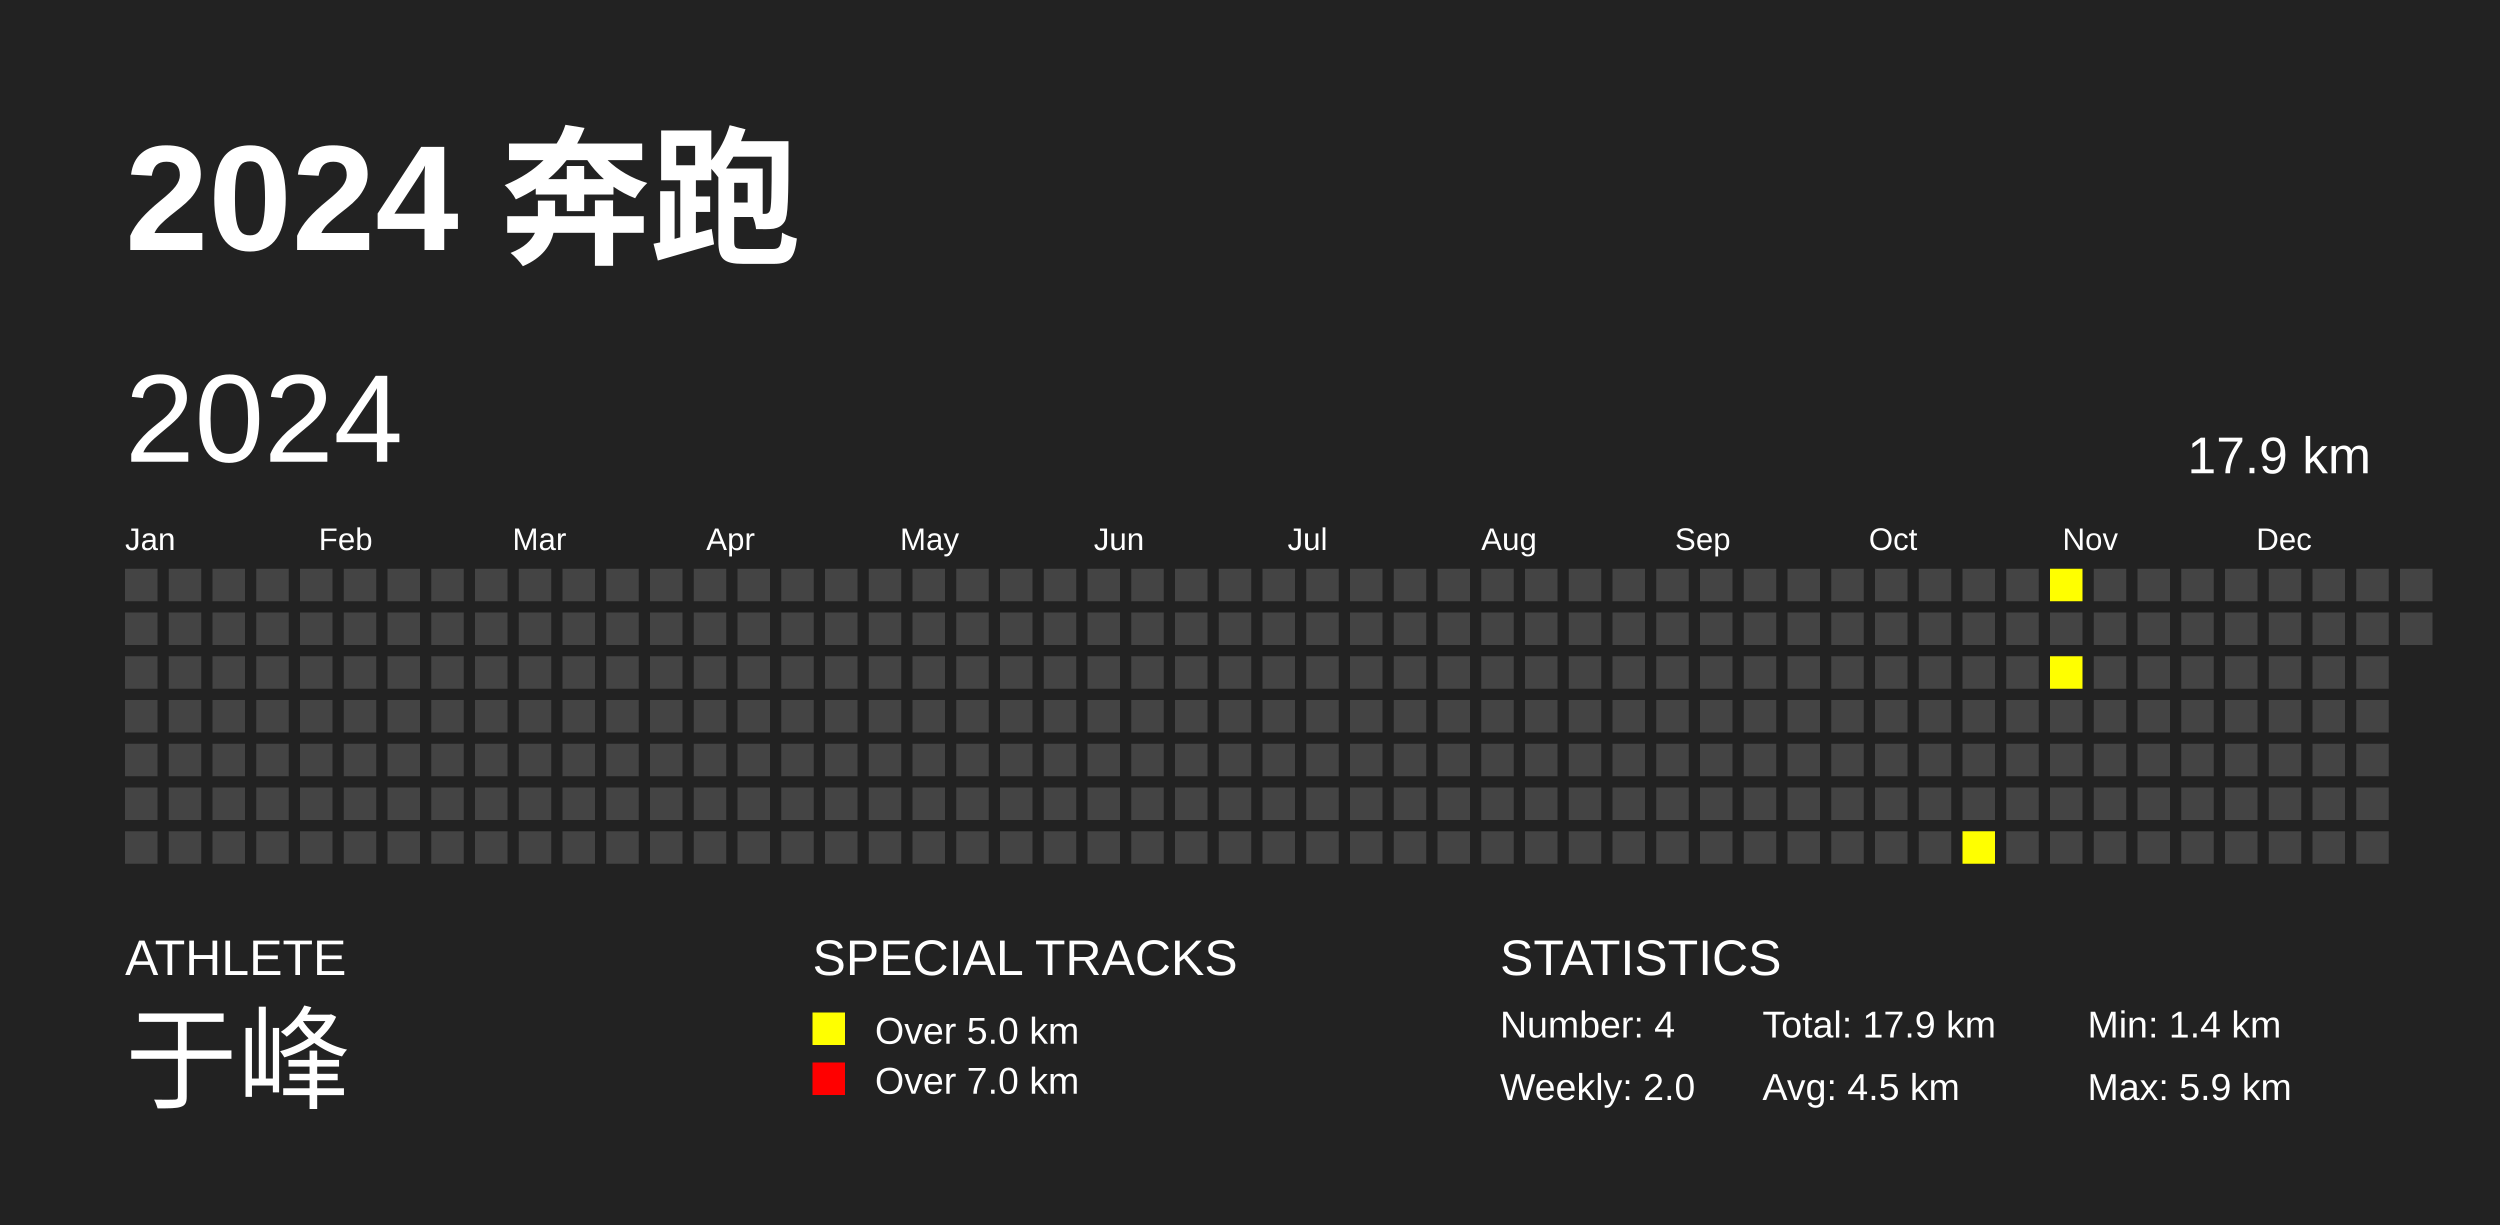
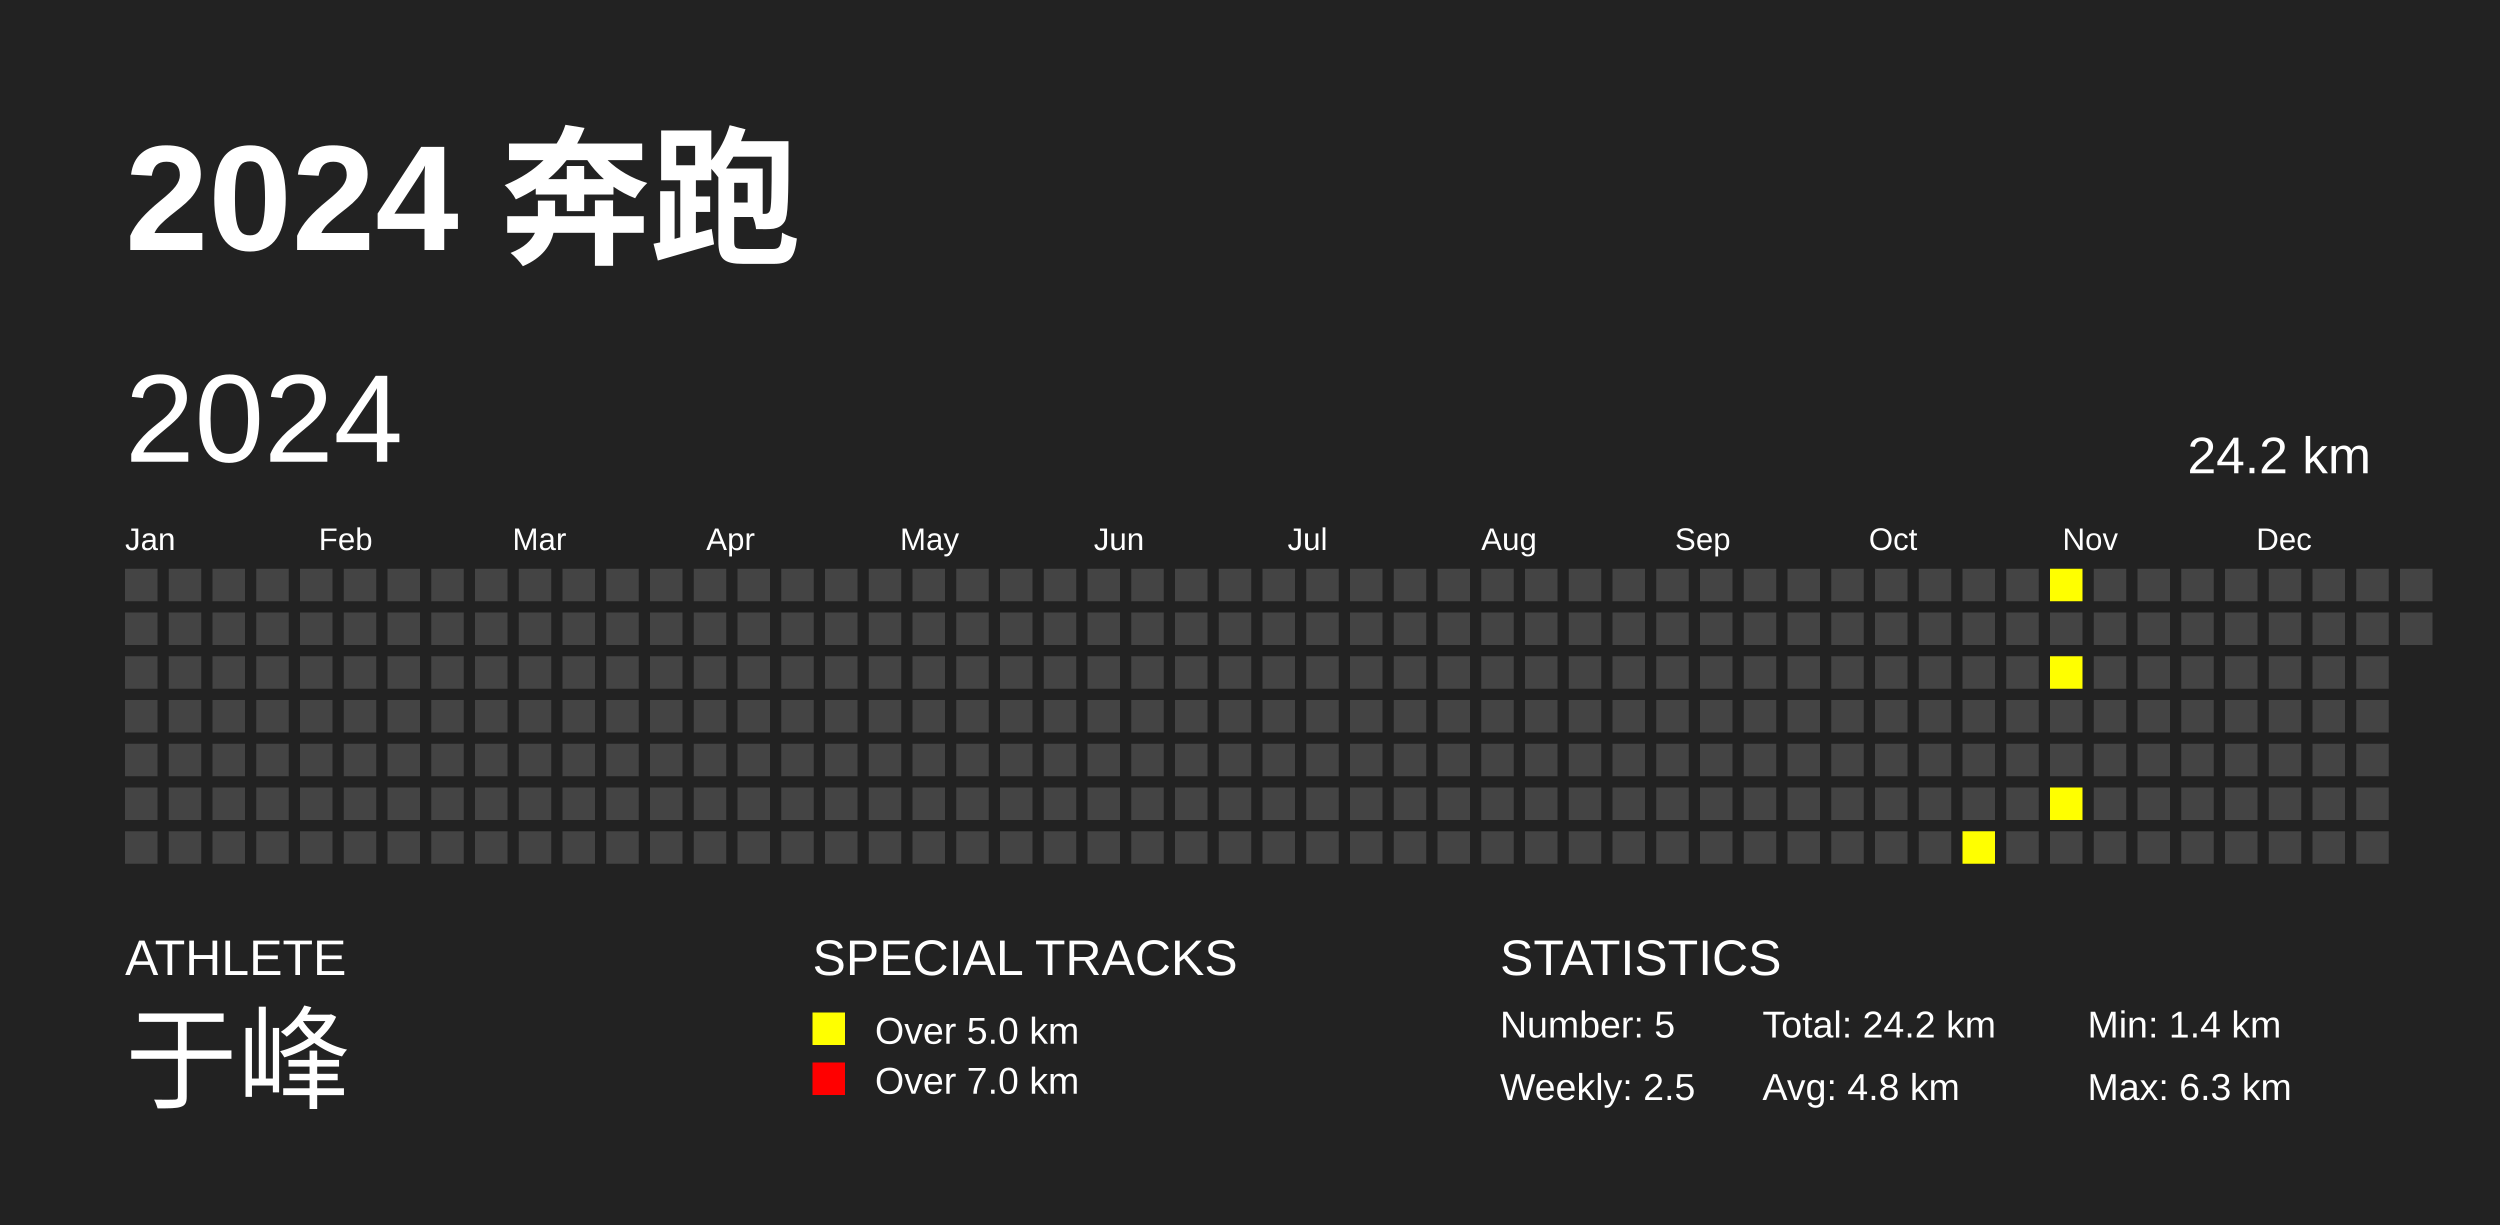
<svg xmlns="http://www.w3.org/2000/svg" baseProfile="full" height="98mm" version="1.1" viewBox="0,0,200,98" width="200mm">
  <defs />
  <rect fill="#222222" height="98" width="200" x="0" y="0" />
  <text fill="#FFFFFF" style="font-size:12px; font-family:Arial; font-weight:bold;" x="10" y="20">2024 奔跑</text>
  <text fill="#FFFFFF" style="font-size:4px; font-family:Arial" x="10" y="78">ATHLETE</text>
  <text fill="#FFFFFF" style="font-size:9px; font-family:Arial" x="10" y="88">于峰</text>
  <text fill="#FFFFFF" style="font-size:4px; font-family:Arial" x="65" y="78">SPECIAL TRACKS</text>
  <rect fill="yellow" height="2.6" width="2.6" x="65" y="81" />
  <text fill="#FFFFFF" style="font-size:3px; font-family:Arial" x="70" y="83.5">Over 5.0 km</text>
  <rect fill="red" height="2.6" width="2.6" x="65" y="85" />
  <text fill="#FFFFFF" style="font-size:3px; font-family:Arial" x="70" y="87.5">Over 7.0 km</text>
  <text fill="#FFFFFF" style="font-size:4px; font-family:Arial" x="120" y="78">STATISTICS</text>
-   <text fill="#FFFFFF" style="font-size:3px; font-family:Arial" x="120" y="83">Number: 4</text>
-   <text fill="#FFFFFF" style="font-size:3px; font-family:Arial" x="120" y="88">Weekly: 2.0</text>
-   <text fill="#FFFFFF" style="font-size:3px; font-family:Arial" x="141" y="83">Total: 17.9 km</text>
-   <text fill="#FFFFFF" style="font-size:3px; font-family:Arial" x="141" y="88">Avg: 4.5 km</text>
+   <text fill="#FFFFFF" style="font-size:3px; font-family:Arial" x="120" y="83">Number: 5</text>
+   <text fill="#FFFFFF" style="font-size:3px; font-family:Arial" x="120" y="88">Weekly: 2.5</text>
+   <text fill="#FFFFFF" style="font-size:3px; font-family:Arial" x="141" y="83">Total: 24.2 km</text>
+   <text fill="#FFFFFF" style="font-size:3px; font-family:Arial" x="141" y="88">Avg: 4.8 km</text>
  <text fill="#FFFFFF" style="font-size:3px; font-family:Arial" x="167" y="83">Min: 1.4 km</text>
-   <text fill="#FFFFFF" style="font-size:3px; font-family:Arial" x="167" y="88">Max: 5.9 km</text>
+   <text fill="#FFFFFF" style="font-size:3px; font-family:Arial" x="167" y="88">Max: 6.3 km</text>
  <text dominant-baseline="hanging" fill="#FFFFFF" style="font-size:10.0px; font-family:Arial;" x="10" y="30">2024</text>
-   <text dominant-baseline="hanging" fill="#FFFFFF" style="font-size:4.125px; font-family:Arial;" x="175" y="35">17.9 km</text>
+   <text dominant-baseline="hanging" fill="#FFFFFF" style="font-size:4.125px; font-family:Arial;" x="175" y="35">24.2 km</text>
  <text fill="#FFFFFF" style="font-size:2.5px; font-family:Arial" x="10.0" y="44">Jan</text>
  <text fill="#FFFFFF" style="font-size:2.5px; font-family:Arial" x="25.5" y="44">Feb</text>
  <text fill="#FFFFFF" style="font-size:2.5px; font-family:Arial" x="41.0" y="44">Mar</text>
  <text fill="#FFFFFF" style="font-size:2.5px; font-family:Arial" x="56.5" y="44">Apr</text>
  <text fill="#FFFFFF" style="font-size:2.5px; font-family:Arial" x="72.0" y="44">May</text>
  <text fill="#FFFFFF" style="font-size:2.5px; font-family:Arial" x="87.5" y="44">Jun</text>
  <text fill="#FFFFFF" style="font-size:2.5px; font-family:Arial" x="103.0" y="44">Jul</text>
  <text fill="#FFFFFF" style="font-size:2.5px; font-family:Arial" x="118.5" y="44">Aug</text>
  <text fill="#FFFFFF" style="font-size:2.5px; font-family:Arial" x="134.0" y="44">Sep</text>
  <text fill="#FFFFFF" style="font-size:2.5px; font-family:Arial" x="149.5" y="44">Oct</text>
  <text fill="#FFFFFF" style="font-size:2.5px; font-family:Arial" x="165.0" y="44">Nov</text>
  <text fill="#FFFFFF" style="font-size:2.5px; font-family:Arial" x="180.5" y="44">Dec</text>
  <rect fill="#444444" height="2.6" width="2.6" x="10.0" y="45.5" />
  <rect fill="#444444" height="2.6" width="2.6" x="10.0" y="49.0" />
  <rect fill="#444444" height="2.6" width="2.6" x="10.0" y="52.5" />
  <rect fill="#444444" height="2.6" width="2.6" x="10.0" y="56.0" />
  <rect fill="#444444" height="2.6" width="2.6" x="10.0" y="59.5" />
  <rect fill="#444444" height="2.6" width="2.6" x="10.0" y="63.0" />
  <rect fill="#444444" height="2.6" width="2.6" x="10.0" y="66.5" />
  <rect fill="#444444" height="2.6" width="2.6" x="13.5" y="45.5" />
  <rect fill="#444444" height="2.6" width="2.6" x="13.5" y="49.0" />
  <rect fill="#444444" height="2.6" width="2.6" x="13.5" y="52.5" />
  <rect fill="#444444" height="2.6" width="2.6" x="13.5" y="56.0" />
  <rect fill="#444444" height="2.6" width="2.6" x="13.5" y="59.5" />
  <rect fill="#444444" height="2.6" width="2.6" x="13.5" y="63.0" />
  <rect fill="#444444" height="2.6" width="2.6" x="13.5" y="66.5" />
  <rect fill="#444444" height="2.6" width="2.6" x="17.0" y="45.5" />
  <rect fill="#444444" height="2.6" width="2.6" x="17.0" y="49.0" />
  <rect fill="#444444" height="2.6" width="2.6" x="17.0" y="52.5" />
  <rect fill="#444444" height="2.6" width="2.6" x="17.0" y="56.0" />
  <rect fill="#444444" height="2.6" width="2.6" x="17.0" y="59.5" />
  <rect fill="#444444" height="2.6" width="2.6" x="17.0" y="63.0" />
  <rect fill="#444444" height="2.6" width="2.6" x="17.0" y="66.5" />
  <rect fill="#444444" height="2.6" width="2.6" x="20.5" y="45.5" />
  <rect fill="#444444" height="2.6" width="2.6" x="20.5" y="49.0" />
  <rect fill="#444444" height="2.6" width="2.6" x="20.5" y="52.5" />
  <rect fill="#444444" height="2.6" width="2.6" x="20.5" y="56.0" />
  <rect fill="#444444" height="2.6" width="2.6" x="20.5" y="59.5" />
  <rect fill="#444444" height="2.6" width="2.6" x="20.5" y="63.0" />
  <rect fill="#444444" height="2.6" width="2.6" x="20.5" y="66.5" />
  <rect fill="#444444" height="2.6" width="2.6" x="24.0" y="45.5" />
  <rect fill="#444444" height="2.6" width="2.6" x="24.0" y="49.0" />
  <rect fill="#444444" height="2.6" width="2.6" x="24.0" y="52.5" />
  <rect fill="#444444" height="2.6" width="2.6" x="24.0" y="56.0" />
  <rect fill="#444444" height="2.6" width="2.6" x="24.0" y="59.5" />
  <rect fill="#444444" height="2.6" width="2.6" x="24.0" y="63.0" />
  <rect fill="#444444" height="2.6" width="2.6" x="24.0" y="66.5" />
  <rect fill="#444444" height="2.6" width="2.6" x="27.5" y="45.5" />
  <rect fill="#444444" height="2.6" width="2.6" x="27.5" y="49.0" />
  <rect fill="#444444" height="2.6" width="2.6" x="27.5" y="52.5" />
  <rect fill="#444444" height="2.6" width="2.6" x="27.5" y="56.0" />
  <rect fill="#444444" height="2.6" width="2.6" x="27.5" y="59.5" />
  <rect fill="#444444" height="2.6" width="2.6" x="27.5" y="63.0" />
  <rect fill="#444444" height="2.6" width="2.6" x="27.5" y="66.5" />
  <rect fill="#444444" height="2.6" width="2.6" x="31.0" y="45.5" />
  <rect fill="#444444" height="2.6" width="2.6" x="31.0" y="49.0" />
  <rect fill="#444444" height="2.6" width="2.6" x="31.0" y="52.5" />
  <rect fill="#444444" height="2.6" width="2.6" x="31.0" y="56.0" />
  <rect fill="#444444" height="2.6" width="2.6" x="31.0" y="59.5" />
  <rect fill="#444444" height="2.6" width="2.6" x="31.0" y="63.0" />
  <rect fill="#444444" height="2.6" width="2.6" x="31.0" y="66.5" />
  <rect fill="#444444" height="2.6" width="2.6" x="34.5" y="45.5" />
  <rect fill="#444444" height="2.6" width="2.6" x="34.5" y="49.0" />
  <rect fill="#444444" height="2.6" width="2.6" x="34.5" y="52.5" />
  <rect fill="#444444" height="2.6" width="2.6" x="34.5" y="56.0" />
  <rect fill="#444444" height="2.6" width="2.6" x="34.5" y="59.5" />
  <rect fill="#444444" height="2.6" width="2.6" x="34.5" y="63.0" />
  <rect fill="#444444" height="2.6" width="2.6" x="34.5" y="66.5" />
  <rect fill="#444444" height="2.6" width="2.6" x="38.0" y="45.5" />
  <rect fill="#444444" height="2.6" width="2.6" x="38.0" y="49.0" />
  <rect fill="#444444" height="2.6" width="2.6" x="38.0" y="52.5" />
  <rect fill="#444444" height="2.6" width="2.6" x="38.0" y="56.0" />
  <rect fill="#444444" height="2.6" width="2.6" x="38.0" y="59.5" />
  <rect fill="#444444" height="2.6" width="2.6" x="38.0" y="63.0" />
  <rect fill="#444444" height="2.6" width="2.6" x="38.0" y="66.5" />
  <rect fill="#444444" height="2.6" width="2.6" x="41.5" y="45.5" />
  <rect fill="#444444" height="2.6" width="2.6" x="41.5" y="49.0" />
  <rect fill="#444444" height="2.6" width="2.6" x="41.5" y="52.5" />
  <rect fill="#444444" height="2.6" width="2.6" x="41.5" y="56.0" />
  <rect fill="#444444" height="2.6" width="2.6" x="41.5" y="59.5" />
  <rect fill="#444444" height="2.6" width="2.6" x="41.5" y="63.0" />
  <rect fill="#444444" height="2.6" width="2.6" x="41.5" y="66.5" />
  <rect fill="#444444" height="2.6" width="2.6" x="45.0" y="45.5" />
  <rect fill="#444444" height="2.6" width="2.6" x="45.0" y="49.0" />
  <rect fill="#444444" height="2.6" width="2.6" x="45.0" y="52.5" />
  <rect fill="#444444" height="2.6" width="2.6" x="45.0" y="56.0" />
  <rect fill="#444444" height="2.6" width="2.6" x="45.0" y="59.5" />
  <rect fill="#444444" height="2.6" width="2.6" x="45.0" y="63.0" />
  <rect fill="#444444" height="2.6" width="2.6" x="45.0" y="66.5" />
  <rect fill="#444444" height="2.6" width="2.6" x="48.5" y="45.5" />
  <rect fill="#444444" height="2.6" width="2.6" x="48.5" y="49.0" />
  <rect fill="#444444" height="2.6" width="2.6" x="48.5" y="52.5" />
  <rect fill="#444444" height="2.6" width="2.6" x="48.5" y="56.0" />
  <rect fill="#444444" height="2.6" width="2.6" x="48.5" y="59.5" />
  <rect fill="#444444" height="2.6" width="2.6" x="48.5" y="63.0" />
  <rect fill="#444444" height="2.6" width="2.6" x="48.5" y="66.5" />
  <rect fill="#444444" height="2.6" width="2.6" x="52.0" y="45.5" />
  <rect fill="#444444" height="2.6" width="2.6" x="52.0" y="49.0" />
  <rect fill="#444444" height="2.6" width="2.6" x="52.0" y="52.5" />
  <rect fill="#444444" height="2.6" width="2.6" x="52.0" y="56.0" />
  <rect fill="#444444" height="2.6" width="2.6" x="52.0" y="59.5" />
  <rect fill="#444444" height="2.6" width="2.6" x="52.0" y="63.0" />
  <rect fill="#444444" height="2.6" width="2.6" x="52.0" y="66.5" />
  <rect fill="#444444" height="2.6" width="2.6" x="55.5" y="45.5" />
  <rect fill="#444444" height="2.6" width="2.6" x="55.5" y="49.0" />
  <rect fill="#444444" height="2.6" width="2.6" x="55.5" y="52.5" />
  <rect fill="#444444" height="2.6" width="2.6" x="55.5" y="56.0" />
  <rect fill="#444444" height="2.6" width="2.6" x="55.5" y="59.5" />
  <rect fill="#444444" height="2.6" width="2.6" x="55.5" y="63.0" />
  <rect fill="#444444" height="2.6" width="2.6" x="55.5" y="66.5" />
  <rect fill="#444444" height="2.6" width="2.6" x="59.0" y="45.5" />
  <rect fill="#444444" height="2.6" width="2.6" x="59.0" y="49.0" />
  <rect fill="#444444" height="2.6" width="2.6" x="59.0" y="52.5" />
  <rect fill="#444444" height="2.6" width="2.6" x="59.0" y="56.0" />
  <rect fill="#444444" height="2.6" width="2.6" x="59.0" y="59.5" />
  <rect fill="#444444" height="2.6" width="2.6" x="59.0" y="63.0" />
  <rect fill="#444444" height="2.6" width="2.6" x="59.0" y="66.5" />
  <rect fill="#444444" height="2.6" width="2.6" x="62.5" y="45.5" />
  <rect fill="#444444" height="2.6" width="2.6" x="62.5" y="49.0" />
  <rect fill="#444444" height="2.6" width="2.6" x="62.5" y="52.5" />
  <rect fill="#444444" height="2.6" width="2.6" x="62.5" y="56.0" />
  <rect fill="#444444" height="2.6" width="2.6" x="62.5" y="59.5" />
  <rect fill="#444444" height="2.6" width="2.6" x="62.5" y="63.0" />
  <rect fill="#444444" height="2.6" width="2.6" x="62.5" y="66.5" />
  <rect fill="#444444" height="2.6" width="2.6" x="66.0" y="45.5" />
  <rect fill="#444444" height="2.6" width="2.6" x="66.0" y="49.0" />
  <rect fill="#444444" height="2.6" width="2.6" x="66.0" y="52.5" />
  <rect fill="#444444" height="2.6" width="2.6" x="66.0" y="56.0" />
  <rect fill="#444444" height="2.6" width="2.6" x="66.0" y="59.5" />
  <rect fill="#444444" height="2.6" width="2.6" x="66.0" y="63.0" />
  <rect fill="#444444" height="2.6" width="2.6" x="66.0" y="66.5" />
  <rect fill="#444444" height="2.6" width="2.6" x="69.5" y="45.5" />
  <rect fill="#444444" height="2.6" width="2.6" x="69.5" y="49.0" />
  <rect fill="#444444" height="2.6" width="2.6" x="69.5" y="52.5" />
  <rect fill="#444444" height="2.6" width="2.6" x="69.5" y="56.0" />
  <rect fill="#444444" height="2.6" width="2.6" x="69.5" y="59.5" />
  <rect fill="#444444" height="2.6" width="2.6" x="69.5" y="63.0" />
  <rect fill="#444444" height="2.6" width="2.6" x="69.5" y="66.5" />
  <rect fill="#444444" height="2.6" width="2.6" x="73.0" y="45.5" />
  <rect fill="#444444" height="2.6" width="2.6" x="73.0" y="49.0" />
  <rect fill="#444444" height="2.6" width="2.6" x="73.0" y="52.5" />
  <rect fill="#444444" height="2.6" width="2.6" x="73.0" y="56.0" />
  <rect fill="#444444" height="2.6" width="2.6" x="73.0" y="59.5" />
  <rect fill="#444444" height="2.6" width="2.6" x="73.0" y="63.0" />
  <rect fill="#444444" height="2.6" width="2.6" x="73.0" y="66.5" />
  <rect fill="#444444" height="2.6" width="2.6" x="76.5" y="45.5" />
  <rect fill="#444444" height="2.6" width="2.6" x="76.5" y="49.0" />
  <rect fill="#444444" height="2.6" width="2.6" x="76.5" y="52.5" />
  <rect fill="#444444" height="2.6" width="2.6" x="76.5" y="56.0" />
  <rect fill="#444444" height="2.6" width="2.6" x="76.5" y="59.5" />
  <rect fill="#444444" height="2.6" width="2.6" x="76.5" y="63.0" />
  <rect fill="#444444" height="2.6" width="2.6" x="76.5" y="66.5" />
  <rect fill="#444444" height="2.6" width="2.6" x="80.0" y="45.5" />
  <rect fill="#444444" height="2.6" width="2.6" x="80.0" y="49.0" />
  <rect fill="#444444" height="2.6" width="2.6" x="80.0" y="52.5" />
  <rect fill="#444444" height="2.6" width="2.6" x="80.0" y="56.0" />
  <rect fill="#444444" height="2.6" width="2.6" x="80.0" y="59.5" />
  <rect fill="#444444" height="2.6" width="2.6" x="80.0" y="63.0" />
  <rect fill="#444444" height="2.6" width="2.6" x="80.0" y="66.5" />
  <rect fill="#444444" height="2.6" width="2.6" x="83.5" y="45.5" />
  <rect fill="#444444" height="2.6" width="2.6" x="83.5" y="49.0" />
  <rect fill="#444444" height="2.6" width="2.6" x="83.5" y="52.5" />
  <rect fill="#444444" height="2.6" width="2.6" x="83.5" y="56.0" />
  <rect fill="#444444" height="2.6" width="2.6" x="83.5" y="59.5" />
  <rect fill="#444444" height="2.6" width="2.6" x="83.5" y="63.0" />
  <rect fill="#444444" height="2.6" width="2.6" x="83.5" y="66.5" />
  <rect fill="#444444" height="2.6" width="2.6" x="87.0" y="45.5" />
  <rect fill="#444444" height="2.6" width="2.6" x="87.0" y="49.0" />
  <rect fill="#444444" height="2.6" width="2.6" x="87.0" y="52.5" />
  <rect fill="#444444" height="2.6" width="2.6" x="87.0" y="56.0" />
  <rect fill="#444444" height="2.6" width="2.6" x="87.0" y="59.5" />
  <rect fill="#444444" height="2.6" width="2.6" x="87.0" y="63.0" />
  <rect fill="#444444" height="2.6" width="2.6" x="87.0" y="66.5" />
  <rect fill="#444444" height="2.6" width="2.6" x="90.5" y="45.5" />
  <rect fill="#444444" height="2.6" width="2.6" x="90.5" y="49.0" />
  <rect fill="#444444" height="2.6" width="2.6" x="90.5" y="52.5" />
  <rect fill="#444444" height="2.6" width="2.6" x="90.5" y="56.0" />
  <rect fill="#444444" height="2.6" width="2.6" x="90.5" y="59.5" />
  <rect fill="#444444" height="2.6" width="2.6" x="90.5" y="63.0" />
  <rect fill="#444444" height="2.6" width="2.6" x="90.5" y="66.5" />
  <rect fill="#444444" height="2.6" width="2.6" x="94.0" y="45.5" />
  <rect fill="#444444" height="2.6" width="2.6" x="94.0" y="49.0" />
  <rect fill="#444444" height="2.6" width="2.6" x="94.0" y="52.5" />
  <rect fill="#444444" height="2.6" width="2.6" x="94.0" y="56.0" />
  <rect fill="#444444" height="2.6" width="2.6" x="94.0" y="59.5" />
  <rect fill="#444444" height="2.6" width="2.6" x="94.0" y="63.0" />
  <rect fill="#444444" height="2.6" width="2.6" x="94.0" y="66.5" />
  <rect fill="#444444" height="2.6" width="2.6" x="97.5" y="45.5" />
  <rect fill="#444444" height="2.6" width="2.6" x="97.5" y="49.0" />
  <rect fill="#444444" height="2.6" width="2.6" x="97.5" y="52.5" />
  <rect fill="#444444" height="2.6" width="2.6" x="97.5" y="56.0" />
  <rect fill="#444444" height="2.6" width="2.6" x="97.5" y="59.5" />
  <rect fill="#444444" height="2.6" width="2.6" x="97.5" y="63.0" />
  <rect fill="#444444" height="2.6" width="2.6" x="97.5" y="66.5" />
  <rect fill="#444444" height="2.6" width="2.6" x="101.0" y="45.5" />
  <rect fill="#444444" height="2.6" width="2.6" x="101.0" y="49.0" />
  <rect fill="#444444" height="2.6" width="2.6" x="101.0" y="52.5" />
  <rect fill="#444444" height="2.6" width="2.6" x="101.0" y="56.0" />
  <rect fill="#444444" height="2.6" width="2.6" x="101.0" y="59.5" />
  <rect fill="#444444" height="2.6" width="2.6" x="101.0" y="63.0" />
  <rect fill="#444444" height="2.6" width="2.6" x="101.0" y="66.5" />
  <rect fill="#444444" height="2.6" width="2.6" x="104.5" y="45.5" />
  <rect fill="#444444" height="2.6" width="2.6" x="104.5" y="49.0" />
  <rect fill="#444444" height="2.6" width="2.6" x="104.5" y="52.5" />
  <rect fill="#444444" height="2.6" width="2.6" x="104.5" y="56.0" />
  <rect fill="#444444" height="2.6" width="2.6" x="104.5" y="59.5" />
  <rect fill="#444444" height="2.6" width="2.6" x="104.5" y="63.0" />
  <rect fill="#444444" height="2.6" width="2.6" x="104.5" y="66.5" />
  <rect fill="#444444" height="2.6" width="2.6" x="108.0" y="45.5" />
  <rect fill="#444444" height="2.6" width="2.6" x="108.0" y="49.0" />
  <rect fill="#444444" height="2.6" width="2.6" x="108.0" y="52.5" />
  <rect fill="#444444" height="2.6" width="2.6" x="108.0" y="56.0" />
  <rect fill="#444444" height="2.6" width="2.6" x="108.0" y="59.5" />
  <rect fill="#444444" height="2.6" width="2.6" x="108.0" y="63.0" />
  <rect fill="#444444" height="2.6" width="2.6" x="108.0" y="66.5" />
  <rect fill="#444444" height="2.6" width="2.6" x="111.5" y="45.5" />
  <rect fill="#444444" height="2.6" width="2.6" x="111.5" y="49.0" />
  <rect fill="#444444" height="2.6" width="2.6" x="111.5" y="52.5" />
  <rect fill="#444444" height="2.6" width="2.6" x="111.5" y="56.0" />
  <rect fill="#444444" height="2.6" width="2.6" x="111.5" y="59.5" />
  <rect fill="#444444" height="2.6" width="2.6" x="111.5" y="63.0" />
  <rect fill="#444444" height="2.6" width="2.6" x="111.5" y="66.5" />
  <rect fill="#444444" height="2.6" width="2.6" x="115.0" y="45.5" />
  <rect fill="#444444" height="2.6" width="2.6" x="115.0" y="49.0" />
  <rect fill="#444444" height="2.6" width="2.6" x="115.0" y="52.5" />
  <rect fill="#444444" height="2.6" width="2.6" x="115.0" y="56.0" />
  <rect fill="#444444" height="2.6" width="2.6" x="115.0" y="59.5" />
  <rect fill="#444444" height="2.6" width="2.6" x="115.0" y="63.0" />
  <rect fill="#444444" height="2.6" width="2.6" x="115.0" y="66.5" />
  <rect fill="#444444" height="2.6" width="2.6" x="118.5" y="45.5" />
  <rect fill="#444444" height="2.6" width="2.6" x="118.5" y="49.0" />
  <rect fill="#444444" height="2.6" width="2.6" x="118.5" y="52.5" />
  <rect fill="#444444" height="2.6" width="2.6" x="118.5" y="56.0" />
  <rect fill="#444444" height="2.6" width="2.6" x="118.5" y="59.5" />
  <rect fill="#444444" height="2.6" width="2.6" x="118.5" y="63.0" />
  <rect fill="#444444" height="2.6" width="2.6" x="118.5" y="66.5" />
  <rect fill="#444444" height="2.6" width="2.6" x="122.0" y="45.5" />
  <rect fill="#444444" height="2.6" width="2.6" x="122.0" y="49.0" />
  <rect fill="#444444" height="2.6" width="2.6" x="122.0" y="52.5" />
  <rect fill="#444444" height="2.6" width="2.6" x="122.0" y="56.0" />
  <rect fill="#444444" height="2.6" width="2.6" x="122.0" y="59.5" />
  <rect fill="#444444" height="2.6" width="2.6" x="122.0" y="63.0" />
  <rect fill="#444444" height="2.6" width="2.6" x="122.0" y="66.5" />
  <rect fill="#444444" height="2.6" width="2.6" x="125.5" y="45.5" />
  <rect fill="#444444" height="2.6" width="2.6" x="125.5" y="49.0" />
  <rect fill="#444444" height="2.6" width="2.6" x="125.5" y="52.5" />
  <rect fill="#444444" height="2.6" width="2.6" x="125.5" y="56.0" />
  <rect fill="#444444" height="2.6" width="2.6" x="125.5" y="59.5" />
  <rect fill="#444444" height="2.6" width="2.6" x="125.5" y="63.0" />
  <rect fill="#444444" height="2.6" width="2.6" x="125.5" y="66.5" />
  <rect fill="#444444" height="2.6" width="2.6" x="129.0" y="45.5" />
  <rect fill="#444444" height="2.6" width="2.6" x="129.0" y="49.0" />
  <rect fill="#444444" height="2.6" width="2.6" x="129.0" y="52.5" />
  <rect fill="#444444" height="2.6" width="2.6" x="129.0" y="56.0" />
  <rect fill="#444444" height="2.6" width="2.6" x="129.0" y="59.5" />
  <rect fill="#444444" height="2.6" width="2.6" x="129.0" y="63.0" />
  <rect fill="#444444" height="2.6" width="2.6" x="129.0" y="66.5" />
  <rect fill="#444444" height="2.6" width="2.6" x="132.5" y="45.5" />
  <rect fill="#444444" height="2.6" width="2.6" x="132.5" y="49.0" />
  <rect fill="#444444" height="2.6" width="2.6" x="132.5" y="52.5" />
  <rect fill="#444444" height="2.6" width="2.6" x="132.5" y="56.0" />
  <rect fill="#444444" height="2.6" width="2.6" x="132.5" y="59.5" />
  <rect fill="#444444" height="2.6" width="2.6" x="132.5" y="63.0" />
  <rect fill="#444444" height="2.6" width="2.6" x="132.5" y="66.5" />
  <rect fill="#444444" height="2.6" width="2.6" x="136.0" y="45.5" />
  <rect fill="#444444" height="2.6" width="2.6" x="136.0" y="49.0" />
  <rect fill="#444444" height="2.6" width="2.6" x="136.0" y="52.5" />
  <rect fill="#444444" height="2.6" width="2.6" x="136.0" y="56.0" />
  <rect fill="#444444" height="2.6" width="2.6" x="136.0" y="59.5" />
  <rect fill="#444444" height="2.6" width="2.6" x="136.0" y="63.0" />
  <rect fill="#444444" height="2.6" width="2.6" x="136.0" y="66.5" />
  <rect fill="#444444" height="2.6" width="2.6" x="139.5" y="45.5" />
  <rect fill="#444444" height="2.6" width="2.6" x="139.5" y="49.0" />
  <rect fill="#444444" height="2.6" width="2.6" x="139.5" y="52.5" />
  <rect fill="#444444" height="2.6" width="2.6" x="139.5" y="56.0" />
  <rect fill="#444444" height="2.6" width="2.6" x="139.5" y="59.5" />
  <rect fill="#444444" height="2.6" width="2.6" x="139.5" y="63.0" />
  <rect fill="#444444" height="2.6" width="2.6" x="139.5" y="66.5" />
  <rect fill="#444444" height="2.6" width="2.6" x="143.0" y="45.5" />
  <rect fill="#444444" height="2.6" width="2.6" x="143.0" y="49.0" />
  <rect fill="#444444" height="2.6" width="2.6" x="143.0" y="52.5" />
  <rect fill="#444444" height="2.6" width="2.6" x="143.0" y="56.0" />
  <rect fill="#444444" height="2.6" width="2.6" x="143.0" y="59.5" />
  <rect fill="#444444" height="2.6" width="2.6" x="143.0" y="63.0" />
  <rect fill="#444444" height="2.6" width="2.6" x="143.0" y="66.5" />
  <rect fill="#444444" height="2.6" width="2.6" x="146.5" y="45.5" />
  <rect fill="#444444" height="2.6" width="2.6" x="146.5" y="49.0" />
  <rect fill="#444444" height="2.6" width="2.6" x="146.5" y="52.5" />
  <rect fill="#444444" height="2.6" width="2.6" x="146.5" y="56.0" />
  <rect fill="#444444" height="2.6" width="2.6" x="146.5" y="59.5" />
  <rect fill="#444444" height="2.6" width="2.6" x="146.5" y="63.0" />
  <rect fill="#444444" height="2.6" width="2.6" x="146.5" y="66.5" />
  <rect fill="#444444" height="2.6" width="2.6" x="150.0" y="45.5" />
  <rect fill="#444444" height="2.6" width="2.6" x="150.0" y="49.0" />
  <rect fill="#444444" height="2.6" width="2.6" x="150.0" y="52.5" />
  <rect fill="#444444" height="2.6" width="2.6" x="150.0" y="56.0" />
  <rect fill="#444444" height="2.6" width="2.6" x="150.0" y="59.5" />
  <rect fill="#444444" height="2.6" width="2.6" x="150.0" y="63.0" />
  <rect fill="#444444" height="2.6" width="2.6" x="150.0" y="66.5" />
  <rect fill="#444444" height="2.6" width="2.6" x="153.5" y="45.5" />
  <rect fill="#444444" height="2.6" width="2.6" x="153.5" y="49.0" />
  <rect fill="#444444" height="2.6" width="2.6" x="153.5" y="52.5" />
  <rect fill="#444444" height="2.6" width="2.6" x="153.5" y="56.0" />
  <rect fill="#444444" height="2.6" width="2.6" x="153.5" y="59.5" />
  <rect fill="#444444" height="2.6" width="2.6" x="153.5" y="63.0" />
  <rect fill="#444444" height="2.6" width="2.6" x="153.5" y="66.5" />
  <rect fill="#444444" height="2.6" width="2.6" x="157.0" y="45.5" />
  <rect fill="#444444" height="2.6" width="2.6" x="157.0" y="49.0" />
  <rect fill="#444444" height="2.6" width="2.6" x="157.0" y="52.5" />
  <rect fill="#444444" height="2.6" width="2.6" x="157.0" y="56.0" />
  <rect fill="#444444" height="2.6" width="2.6" x="157.0" y="59.5" />
  <rect fill="#444444" height="2.6" width="2.6" x="157.0" y="63.0" />
  <rect fill="yellow" height="2.6" width="2.6" x="157.0" y="66.5" />
  <rect fill="#444444" height="2.6" width="2.6" x="160.5" y="45.5" />
  <rect fill="#444444" height="2.6" width="2.6" x="160.5" y="49.0" />
  <rect fill="#444444" height="2.6" width="2.6" x="160.5" y="52.5" />
  <rect fill="#444444" height="2.6" width="2.6" x="160.5" y="56.0" />
  <rect fill="#444444" height="2.6" width="2.6" x="160.5" y="59.5" />
  <rect fill="#444444" height="2.6" width="2.6" x="160.5" y="63.0" />
  <rect fill="#444444" height="2.6" width="2.6" x="160.5" y="66.5" />
  <rect fill="yellow" height="2.6" width="2.6" x="164.0" y="45.5" />
  <rect fill="#444444" height="2.6" width="2.6" x="164.0" y="49.0" />
  <rect fill="yellow" height="2.6" width="2.6" x="164.0" y="52.5" />
  <rect fill="#444444" height="2.6" width="2.6" x="164.0" y="56.0" />
  <rect fill="#444444" height="2.6" width="2.6" x="164.0" y="59.5" />
-   <rect fill="#444444" height="2.6" width="2.6" x="164.0" y="63.0" />
+   <rect fill="yellow" height="2.6" width="2.6" x="164.0" y="63.0" />
  <rect fill="#444444" height="2.6" width="2.6" x="164.0" y="66.5" />
  <rect fill="#444444" height="2.6" width="2.6" x="167.5" y="45.5" />
  <rect fill="#444444" height="2.6" width="2.6" x="167.5" y="49.0" />
  <rect fill="#444444" height="2.6" width="2.6" x="167.5" y="52.5" />
  <rect fill="#444444" height="2.6" width="2.6" x="167.5" y="56.0" />
  <rect fill="#444444" height="2.6" width="2.6" x="167.5" y="59.5" />
  <rect fill="#444444" height="2.6" width="2.6" x="167.5" y="63.0" />
  <rect fill="#444444" height="2.6" width="2.6" x="167.5" y="66.5" />
  <rect fill="#444444" height="2.6" width="2.6" x="171.0" y="45.5" />
  <rect fill="#444444" height="2.6" width="2.6" x="171.0" y="49.0" />
  <rect fill="#444444" height="2.6" width="2.6" x="171.0" y="52.5" />
  <rect fill="#444444" height="2.6" width="2.6" x="171.0" y="56.0" />
  <rect fill="#444444" height="2.6" width="2.6" x="171.0" y="59.5" />
  <rect fill="#444444" height="2.6" width="2.6" x="171.0" y="63.0" />
  <rect fill="#444444" height="2.6" width="2.6" x="171.0" y="66.5" />
  <rect fill="#444444" height="2.6" width="2.6" x="174.5" y="45.5" />
  <rect fill="#444444" height="2.6" width="2.6" x="174.5" y="49.0" />
  <rect fill="#444444" height="2.6" width="2.6" x="174.5" y="52.5" />
  <rect fill="#444444" height="2.6" width="2.6" x="174.5" y="56.0" />
  <rect fill="#444444" height="2.6" width="2.6" x="174.5" y="59.5" />
  <rect fill="#444444" height="2.6" width="2.6" x="174.5" y="63.0" />
  <rect fill="#444444" height="2.6" width="2.6" x="174.5" y="66.5" />
  <rect fill="#444444" height="2.6" width="2.6" x="178.0" y="45.5" />
  <rect fill="#444444" height="2.6" width="2.6" x="178.0" y="49.0" />
  <rect fill="#444444" height="2.6" width="2.6" x="178.0" y="52.5" />
  <rect fill="#444444" height="2.6" width="2.6" x="178.0" y="56.0" />
  <rect fill="#444444" height="2.6" width="2.6" x="178.0" y="59.5" />
  <rect fill="#444444" height="2.6" width="2.6" x="178.0" y="63.0" />
  <rect fill="#444444" height="2.6" width="2.6" x="178.0" y="66.5" />
  <rect fill="#444444" height="2.6" width="2.6" x="181.5" y="45.5" />
  <rect fill="#444444" height="2.6" width="2.6" x="181.5" y="49.0" />
  <rect fill="#444444" height="2.6" width="2.6" x="181.5" y="52.5" />
  <rect fill="#444444" height="2.6" width="2.6" x="181.5" y="56.0" />
  <rect fill="#444444" height="2.6" width="2.6" x="181.5" y="59.5" />
  <rect fill="#444444" height="2.6" width="2.6" x="181.5" y="63.0" />
  <rect fill="#444444" height="2.6" width="2.6" x="181.5" y="66.5" />
  <rect fill="#444444" height="2.6" width="2.6" x="185.0" y="45.5" />
  <rect fill="#444444" height="2.6" width="2.6" x="185.0" y="49.0" />
  <rect fill="#444444" height="2.6" width="2.6" x="185.0" y="52.5" />
  <rect fill="#444444" height="2.6" width="2.6" x="185.0" y="56.0" />
  <rect fill="#444444" height="2.6" width="2.6" x="185.0" y="59.5" />
  <rect fill="#444444" height="2.6" width="2.6" x="185.0" y="63.0" />
  <rect fill="#444444" height="2.6" width="2.6" x="185.0" y="66.5" />
  <rect fill="#444444" height="2.6" width="2.6" x="188.5" y="45.5" />
  <rect fill="#444444" height="2.6" width="2.6" x="188.5" y="49.0" />
  <rect fill="#444444" height="2.6" width="2.6" x="188.5" y="52.5" />
  <rect fill="#444444" height="2.6" width="2.6" x="188.5" y="56.0" />
  <rect fill="#444444" height="2.6" width="2.6" x="188.5" y="59.5" />
  <rect fill="#444444" height="2.6" width="2.6" x="188.5" y="63.0" />
  <rect fill="#444444" height="2.6" width="2.6" x="188.5" y="66.5" />
  <rect fill="#444444" height="2.6" width="2.6" x="192.0" y="45.5" />
  <rect fill="#444444" height="2.6" width="2.6" x="192.0" y="49.0" />
</svg>
